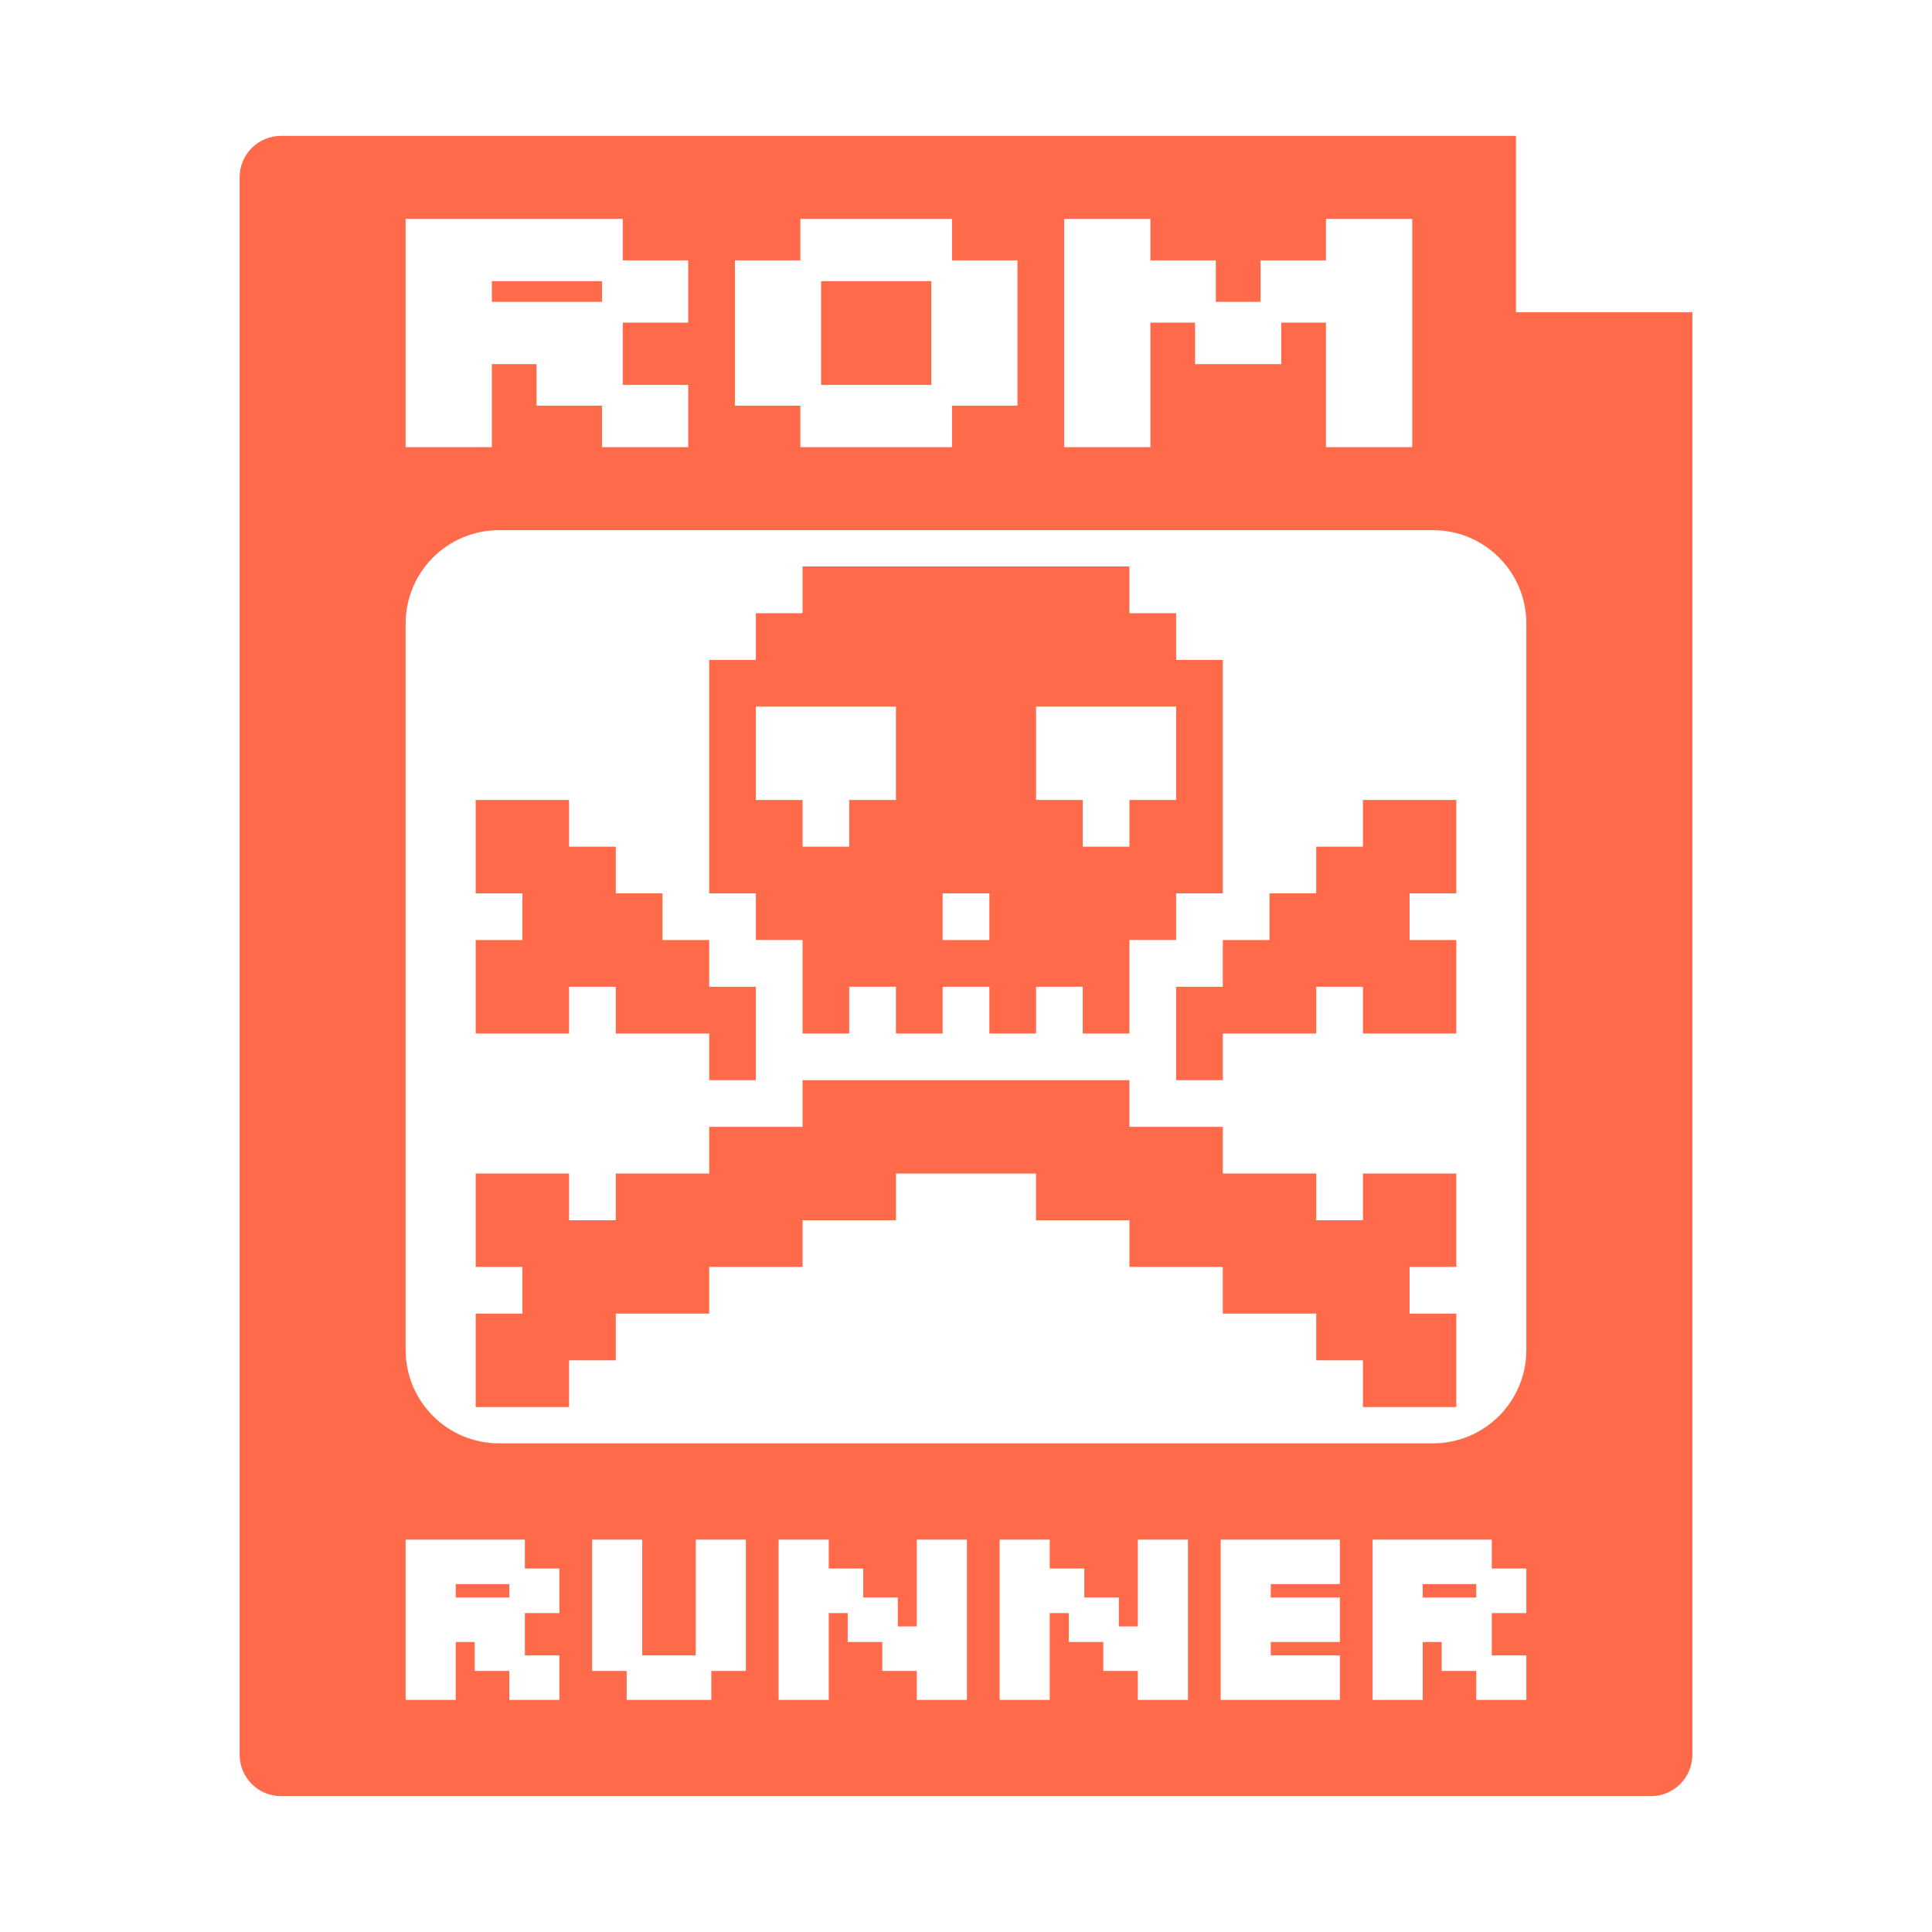
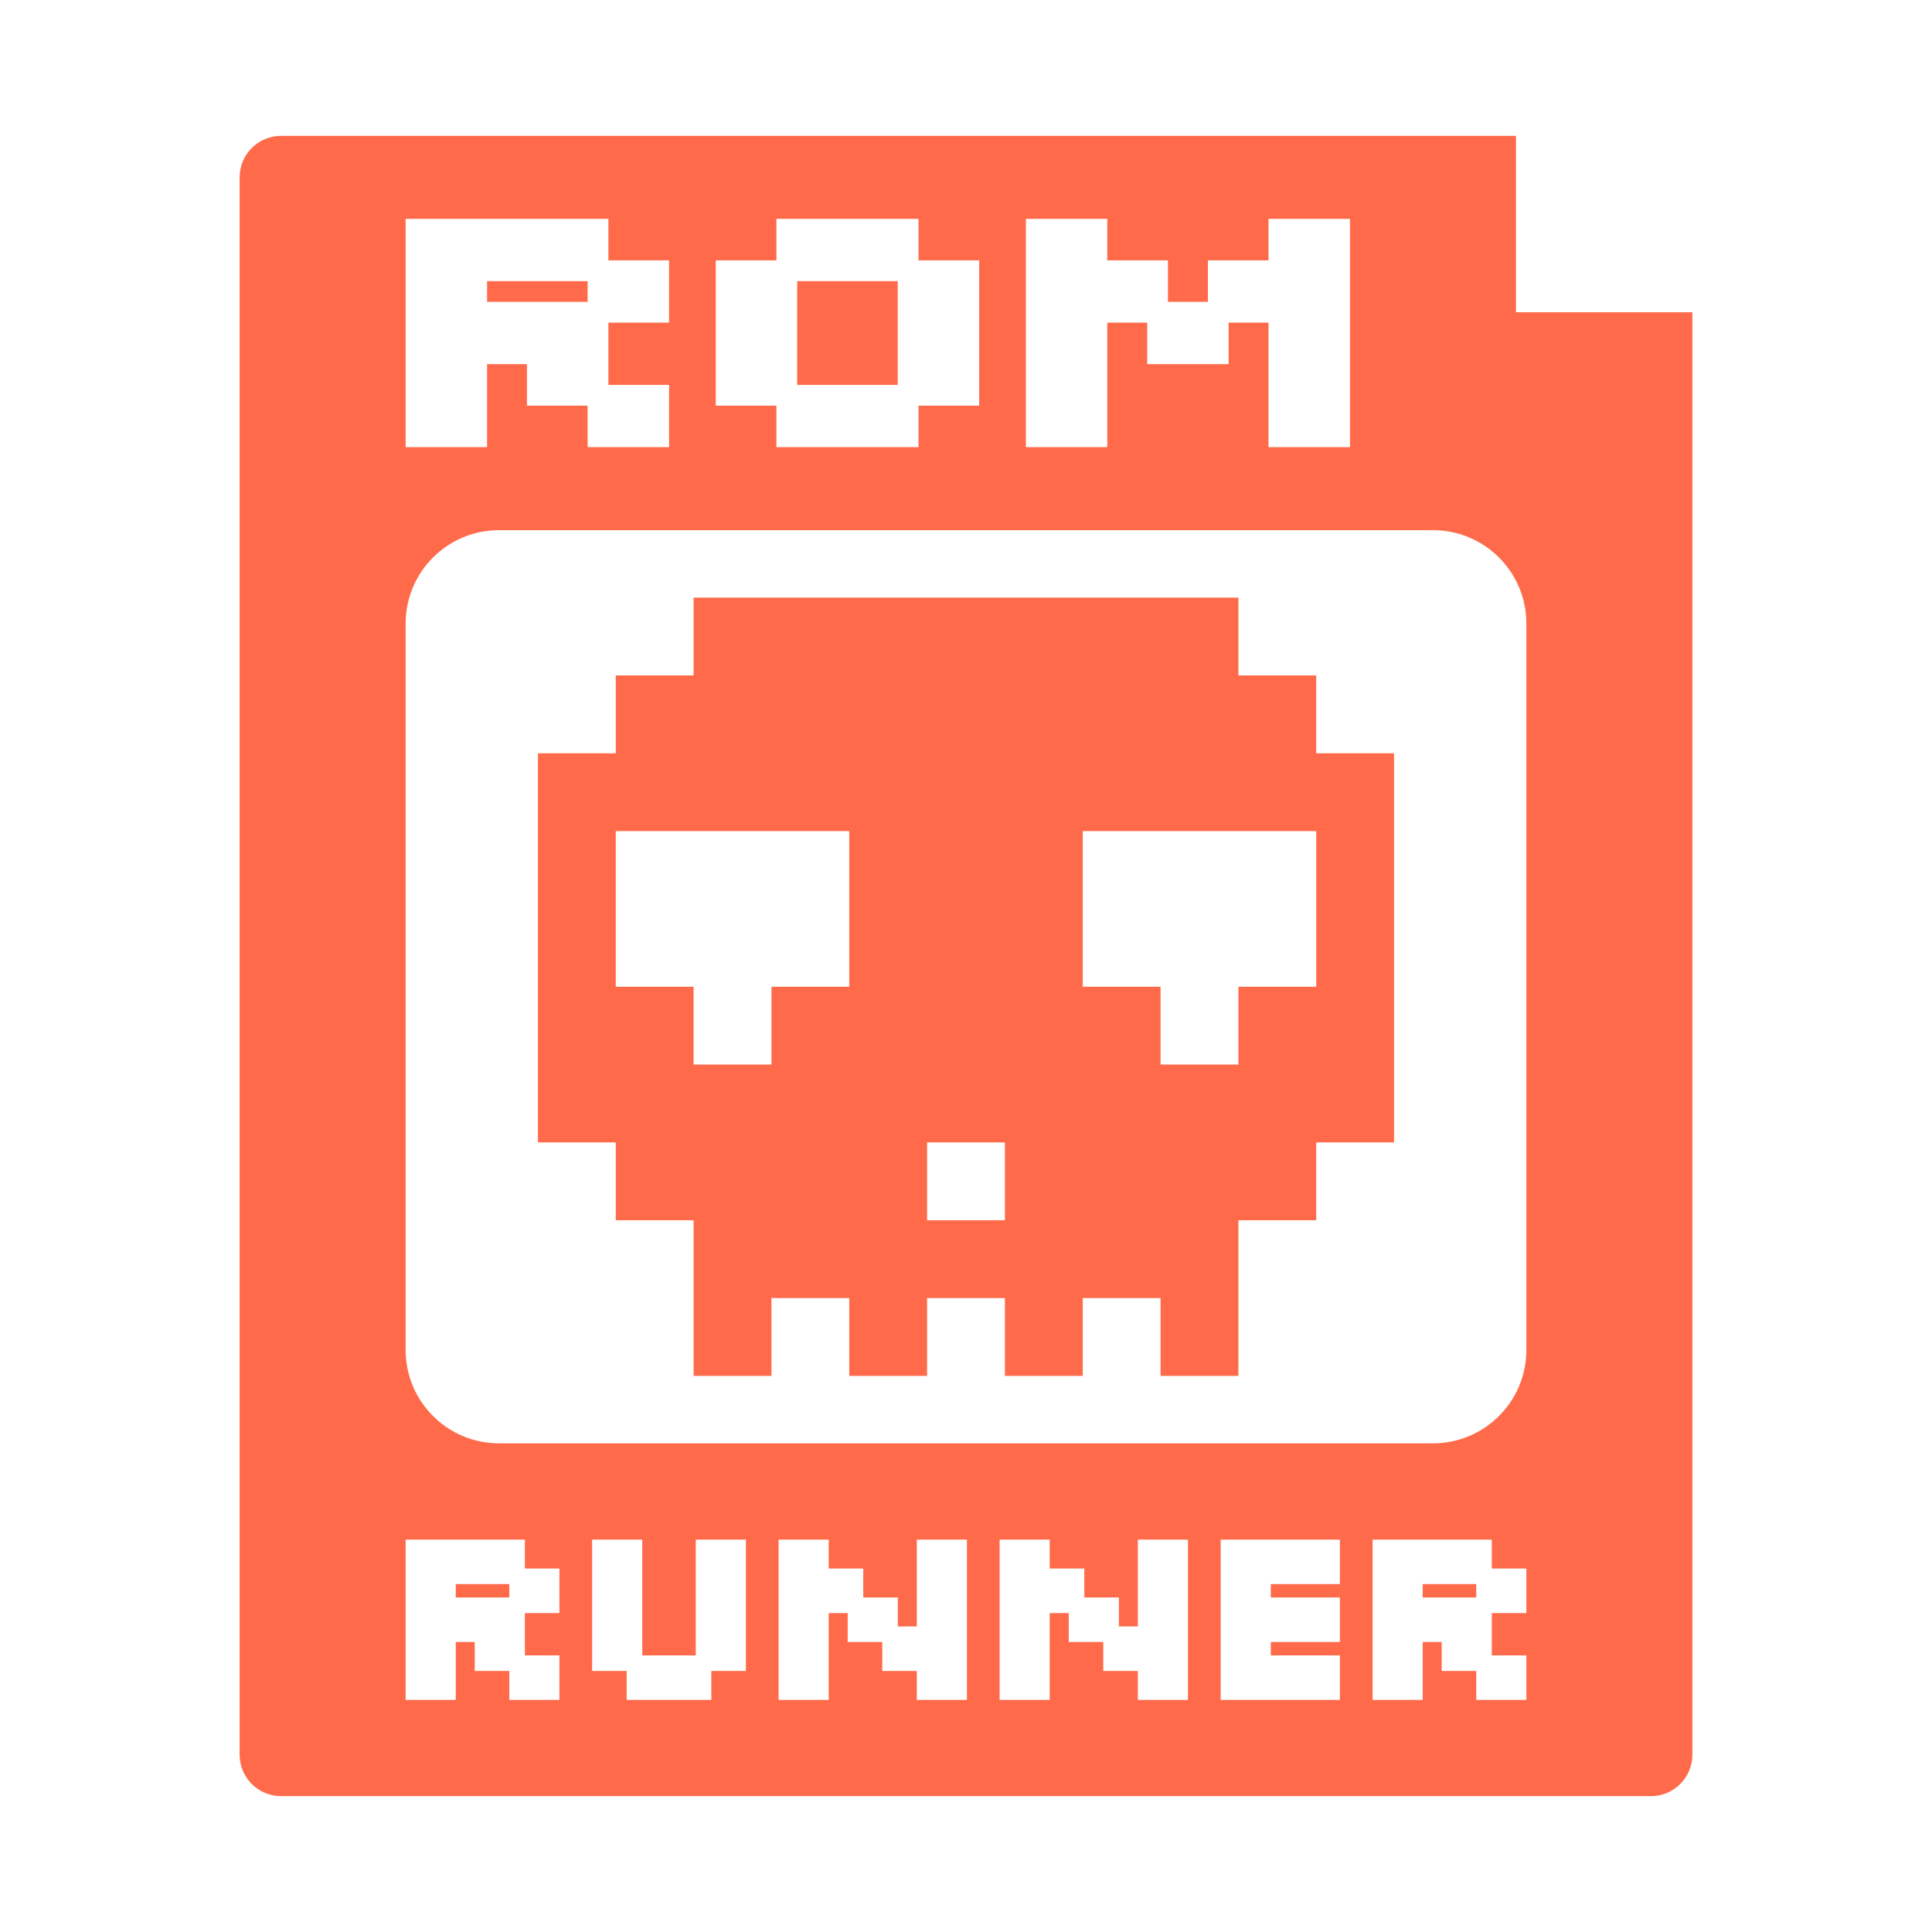
<svg xmlns="http://www.w3.org/2000/svg" viewBox="0 0 512 512">
  <g fill="#FF6B4A">
-     <path fill-rule="evenodd" d="M63.50,47.00C63.50,40.92 68.42,36.00 74.50,36.00L401.75,36.00L401.75,82.75L448.50,82.75L448.50,465.00C448.50,471.08 443.58,476.00 437.50,476.00L74.50,476.00C68.42,476.00 63.50,471.08 63.50,465.00ZM165.04,58.00L165.04,69.00L182.38,69.00L182.38,85.50L165.04,85.50L165.04,102.00L182.38,102.00L182.38,118.50L159.54,118.50L159.54,107.50L142.19,107.50L142.19,96.50L130.35,96.50L130.35,118.50L107.50,118.50L107.50,58.00ZM159.54,80.00L159.54,74.50L130.35,74.50L130.35,80.00ZM252.30,58.00L252.30,69.00L269.64,69.00L269.64,107.50L252.30,107.50L252.30,118.50L212.11,118.50L212.11,107.50L194.76,107.50L194.76,69.00L212.11,69.00L212.11,58.00ZM217.61,74.50L217.61,102.00L246.80,102.00L246.80,74.50ZM316.71,85.50L304.87,85.50L304.87,118.50L282.02,118.50L282.02,58.00L304.87,58.00L304.87,69.00L322.21,69.00L322.21,80.00L334.06,80.00L334.06,69.00L351.40,69.00L351.40,58.00L374.25,58.00L374.25,118.50L351.40,118.50L351.40,85.50L339.56,85.50L339.56,96.50L316.71,96.50ZM139.10,408.01L139.10,415.68L148.25,415.68L148.25,427.48L139.10,427.48L139.10,438.70L148.25,438.70L148.25,450.49L134.97,450.49L134.97,442.82L125.81,442.82L125.81,435.15L120.78,435.15L120.78,450.49L107.50,450.49L107.50,408.01ZM134.97,423.35L134.97,419.80L120.78,419.80L120.78,423.35ZM184.39,438.70L184.39,408.01L197.67,408.01L197.67,442.82L188.51,442.82L188.51,450.49L166.07,450.49L166.07,442.82L156.92,442.82L156.92,408.01L170.20,408.01L170.20,438.70ZM224.65,427.48L219.62,427.48L219.62,450.49L206.33,450.49L206.33,408.01L219.62,408.01L219.62,415.68L228.77,415.68L228.77,423.35L237.93,423.35L237.93,431.02L242.96,431.02L242.96,408.01L256.25,408.01L256.25,450.49L242.96,450.49L242.96,442.82L233.81,442.82L233.81,435.15L224.65,435.15ZM283.23,427.48L278.19,427.48L278.19,450.49L264.91,450.49L264.91,408.01L278.19,408.01L278.19,415.68L287.35,415.68L287.35,423.35L296.51,423.35L296.51,431.02L301.54,431.02L301.54,408.01L314.82,408.01L314.82,450.49L301.54,450.49L301.54,442.82L292.38,442.82L292.38,435.15L283.23,435.15ZM355.08,408.01L355.08,419.80L336.77,419.80L336.77,423.35L355.08,423.35L355.08,435.15L336.77,435.15L336.77,438.70L355.08,438.70L355.08,450.49L323.49,450.49L323.49,408.01ZM395.34,408.01L395.34,415.68L404.50,415.68L404.50,427.48L395.34,427.48L395.34,438.70L404.50,438.70L404.50,450.49L391.22,450.49L391.22,442.82L382.06,442.82L382.06,435.15L377.03,435.15L377.03,450.49L363.75,450.49L363.75,408.01ZM391.22,423.35L391.22,419.80L377.03,419.80L377.03,423.35ZM379.75,140.50C393.42,140.50 404.50,151.58 404.50,165.25L404.50,357.75C404.50,371.42 393.42,382.50 379.75,382.50L132.25,382.50C118.58,382.50 107.50,371.42 107.50,357.75L107.50,165.25C107.50,151.58 118.58,140.50 132.25,140.50ZM187.94,273.88L163.19,273.88L163.19,261.50L150.81,261.50L150.81,273.88L126.06,273.88L126.06,249.12L138.44,249.12L138.44,236.75L126.06,236.75L126.06,212.00L150.81,212.00L150.81,224.38L163.19,224.38L163.19,236.75L175.56,236.75L175.56,249.12L187.94,249.12L187.94,261.50L200.31,261.50L200.31,286.25L187.94,286.25ZM299.31,150.12L299.31,162.50L311.69,162.50L311.69,174.88L324.06,174.88L324.06,236.75L311.69,236.75L311.69,249.12L299.31,249.12L299.31,273.88L286.94,273.88L286.94,261.50L274.56,261.50L274.56,273.88L262.19,273.88L262.19,261.50L249.81,261.50L249.81,273.88L237.44,273.88L237.44,261.50L225.06,261.50L225.06,273.88L212.69,273.88L212.69,249.12L200.31,249.12L200.31,236.75L187.94,236.75L187.94,174.88L200.31,174.88L200.31,162.50L212.69,162.50L212.69,150.12ZM163.19,311.00L187.94,311.00L187.94,298.62L212.69,298.62L212.69,286.25L299.31,286.25L299.31,298.62L324.06,298.62L324.06,311.00L348.81,311.00L348.81,323.38L361.19,323.38L361.19,311.00L385.94,311.00L385.94,335.75L373.56,335.75L373.56,348.12L385.94,348.12L385.94,372.88L361.19,372.88L361.19,360.50L348.81,360.50L348.81,348.12L324.06,348.12L324.06,335.75L299.31,335.75L299.31,323.38L274.56,323.38L274.56,311.00L237.44,311.00L237.44,323.38L212.69,323.38L212.69,335.75L187.94,335.75L187.94,348.12L163.19,348.12L163.19,360.50L150.81,360.50L150.81,372.88L126.06,372.88L126.06,348.12L138.44,348.12L138.44,335.75L126.06,335.75L126.06,311.00L150.81,311.00L150.81,323.38L163.19,323.38ZM262.19,236.75L249.81,236.75L249.81,249.12L262.19,249.12ZM361.19,273.88L361.19,261.50L348.81,261.50L348.81,273.88L324.06,273.88L324.06,286.25L311.69,286.25L311.69,261.50L324.06,261.50L324.06,249.12L336.44,249.12L336.44,236.75L348.81,236.75L348.81,224.38L361.19,224.38L361.19,212.00L385.94,212.00L385.94,236.75L373.56,236.75L373.56,249.12L385.94,249.12L385.94,273.88ZM200.31,187.25L200.31,212.00L212.69,212.00L212.69,224.38L225.06,224.38L225.06,212.00L237.44,212.00L237.44,187.25ZM274.56,212.00L286.94,212.00L286.94,224.38L299.31,224.38L299.31,212.00L311.69,212.00L311.69,187.25L274.56,187.25Z" />
+     <path fill-rule="evenodd" d="M63.50,47.00C63.50,40.92 68.42,36.00 74.50,36.00L401.75,36.00L401.75,82.75L448.50,82.75L448.50,465.00C448.50,471.08 443.58,476.00 437.50,476.00L74.50,476.00C68.42,476.00 63.50,471.08 63.50,465.00ZM161.23,58.00L161.23,69.00L177.31,69.00L177.31,85.50L161.23,85.50L161.23,102.00L177.31,102.00L177.31,118.50L155.73,118.50L155.73,107.50L139.65,107.50L139.65,96.50L129.08,96.50L129.08,118.50L107.50,118.50L107.50,58.00ZM155.73,80.00L155.73,74.50L129.08,74.50L129.08,80.00ZM243.41,58.00L243.41,69.00L259.49,69.00L259.49,107.50L243.41,107.50L243.41,118.50L205.76,118.50L205.76,107.50L189.68,107.50L189.68,69.00L205.76,69.00L205.76,58.00ZM211.26,74.50L211.26,102.00L237.91,102.00L237.91,74.50ZM304.02,85.50L293.44,85.50L293.44,118.50L271.87,118.50L271.87,58.00L293.44,58.00L293.44,69.00L309.52,69.00L309.52,80.00L320.10,80.00L320.10,69.00L336.17,69.00L336.17,58.00L357.75,58.00L357.75,118.50L336.17,118.50L336.17,85.50L325.60,85.50L325.60,96.50L304.02,96.50ZM139.10,408.01L139.10,415.68L148.25,415.68L148.25,427.48L139.10,427.48L139.10,438.70L148.25,438.70L148.25,450.49L134.97,450.49L134.97,442.82L125.81,442.82L125.81,435.15L120.78,435.15L120.78,450.49L107.50,450.49L107.50,408.01ZM134.97,423.35L134.97,419.80L120.78,419.80L120.78,423.35ZM184.39,438.70L184.39,408.01L197.67,408.01L197.67,442.82L188.51,442.82L188.51,450.49L166.07,450.49L166.07,442.82L156.92,442.82L156.92,408.01L170.20,408.01L170.20,438.70ZM224.65,427.48L219.62,427.48L219.62,450.49L206.33,450.49L206.33,408.01L219.62,408.01L219.62,415.68L228.77,415.68L228.77,423.35L237.93,423.35L237.93,431.02L242.96,431.02L242.96,408.01L256.25,408.01L256.25,450.49L242.96,450.49L242.96,442.82L233.81,442.82L233.81,435.15L224.65,435.15ZM283.23,427.48L278.19,427.48L278.19,450.49L264.91,450.49L264.91,408.01L278.19,408.01L278.19,415.68L287.35,415.68L287.35,423.35L296.51,423.35L296.51,431.02L301.54,431.02L301.54,408.01L314.82,408.01L314.82,450.49L301.54,450.49L301.54,442.82L292.38,442.82L292.38,435.15L283.23,435.15ZM355.08,408.01L355.08,419.80L336.77,419.80L336.77,423.35L355.08,423.35L355.08,435.15L336.77,435.15L336.77,438.70L355.08,438.70L355.08,450.49L323.49,450.49L323.49,408.01ZM395.34,408.01L395.34,415.68L404.50,415.68L404.50,427.48L395.34,427.48L395.34,438.70L404.50,438.70L404.50,450.49L391.22,450.49L391.22,442.82L382.06,442.82L382.06,435.15L377.03,435.15L377.03,450.49L363.75,450.49L363.75,408.01ZM391.22,423.35L391.22,419.80L377.03,419.80L377.03,423.35ZM379.75,140.50C393.42,140.50 404.50,151.58 404.50,165.25L404.50,357.75C404.50,371.42 393.42,382.50 379.75,382.50L132.25,382.50C118.58,382.50 107.50,371.42 107.50,357.75L107.50,165.25C107.50,151.58 118.58,140.50 132.25,140.50ZM328.19,158.38L328.19,179.00L348.81,179.00L348.81,199.62L369.44,199.62L369.44,302.75L348.81,302.75L348.81,323.38L328.19,323.38L328.19,364.62L307.56,364.62L307.56,344.00L286.94,344.00L286.94,364.62L266.31,364.62L266.31,344.00L245.69,344.00L245.69,364.62L225.06,364.62L225.06,344.00L204.44,344.00L204.44,364.62L183.81,364.62L183.81,323.38L163.19,323.38L163.19,302.75L142.56,302.75L142.56,199.62L163.19,199.62L163.19,179.00L183.81,179.00L183.81,158.38ZM225.06,220.25L163.19,220.25L163.19,261.50L183.81,261.50L183.81,282.12L204.44,282.12L204.44,261.50L225.06,261.50ZM348.81,220.25L286.94,220.25L286.94,261.50L307.56,261.50L307.56,282.12L328.19,282.12L328.19,261.50L348.81,261.50ZM266.31,302.75L245.69,302.75L245.69,323.38L266.31,323.38Z" />
  </g>
</svg>
